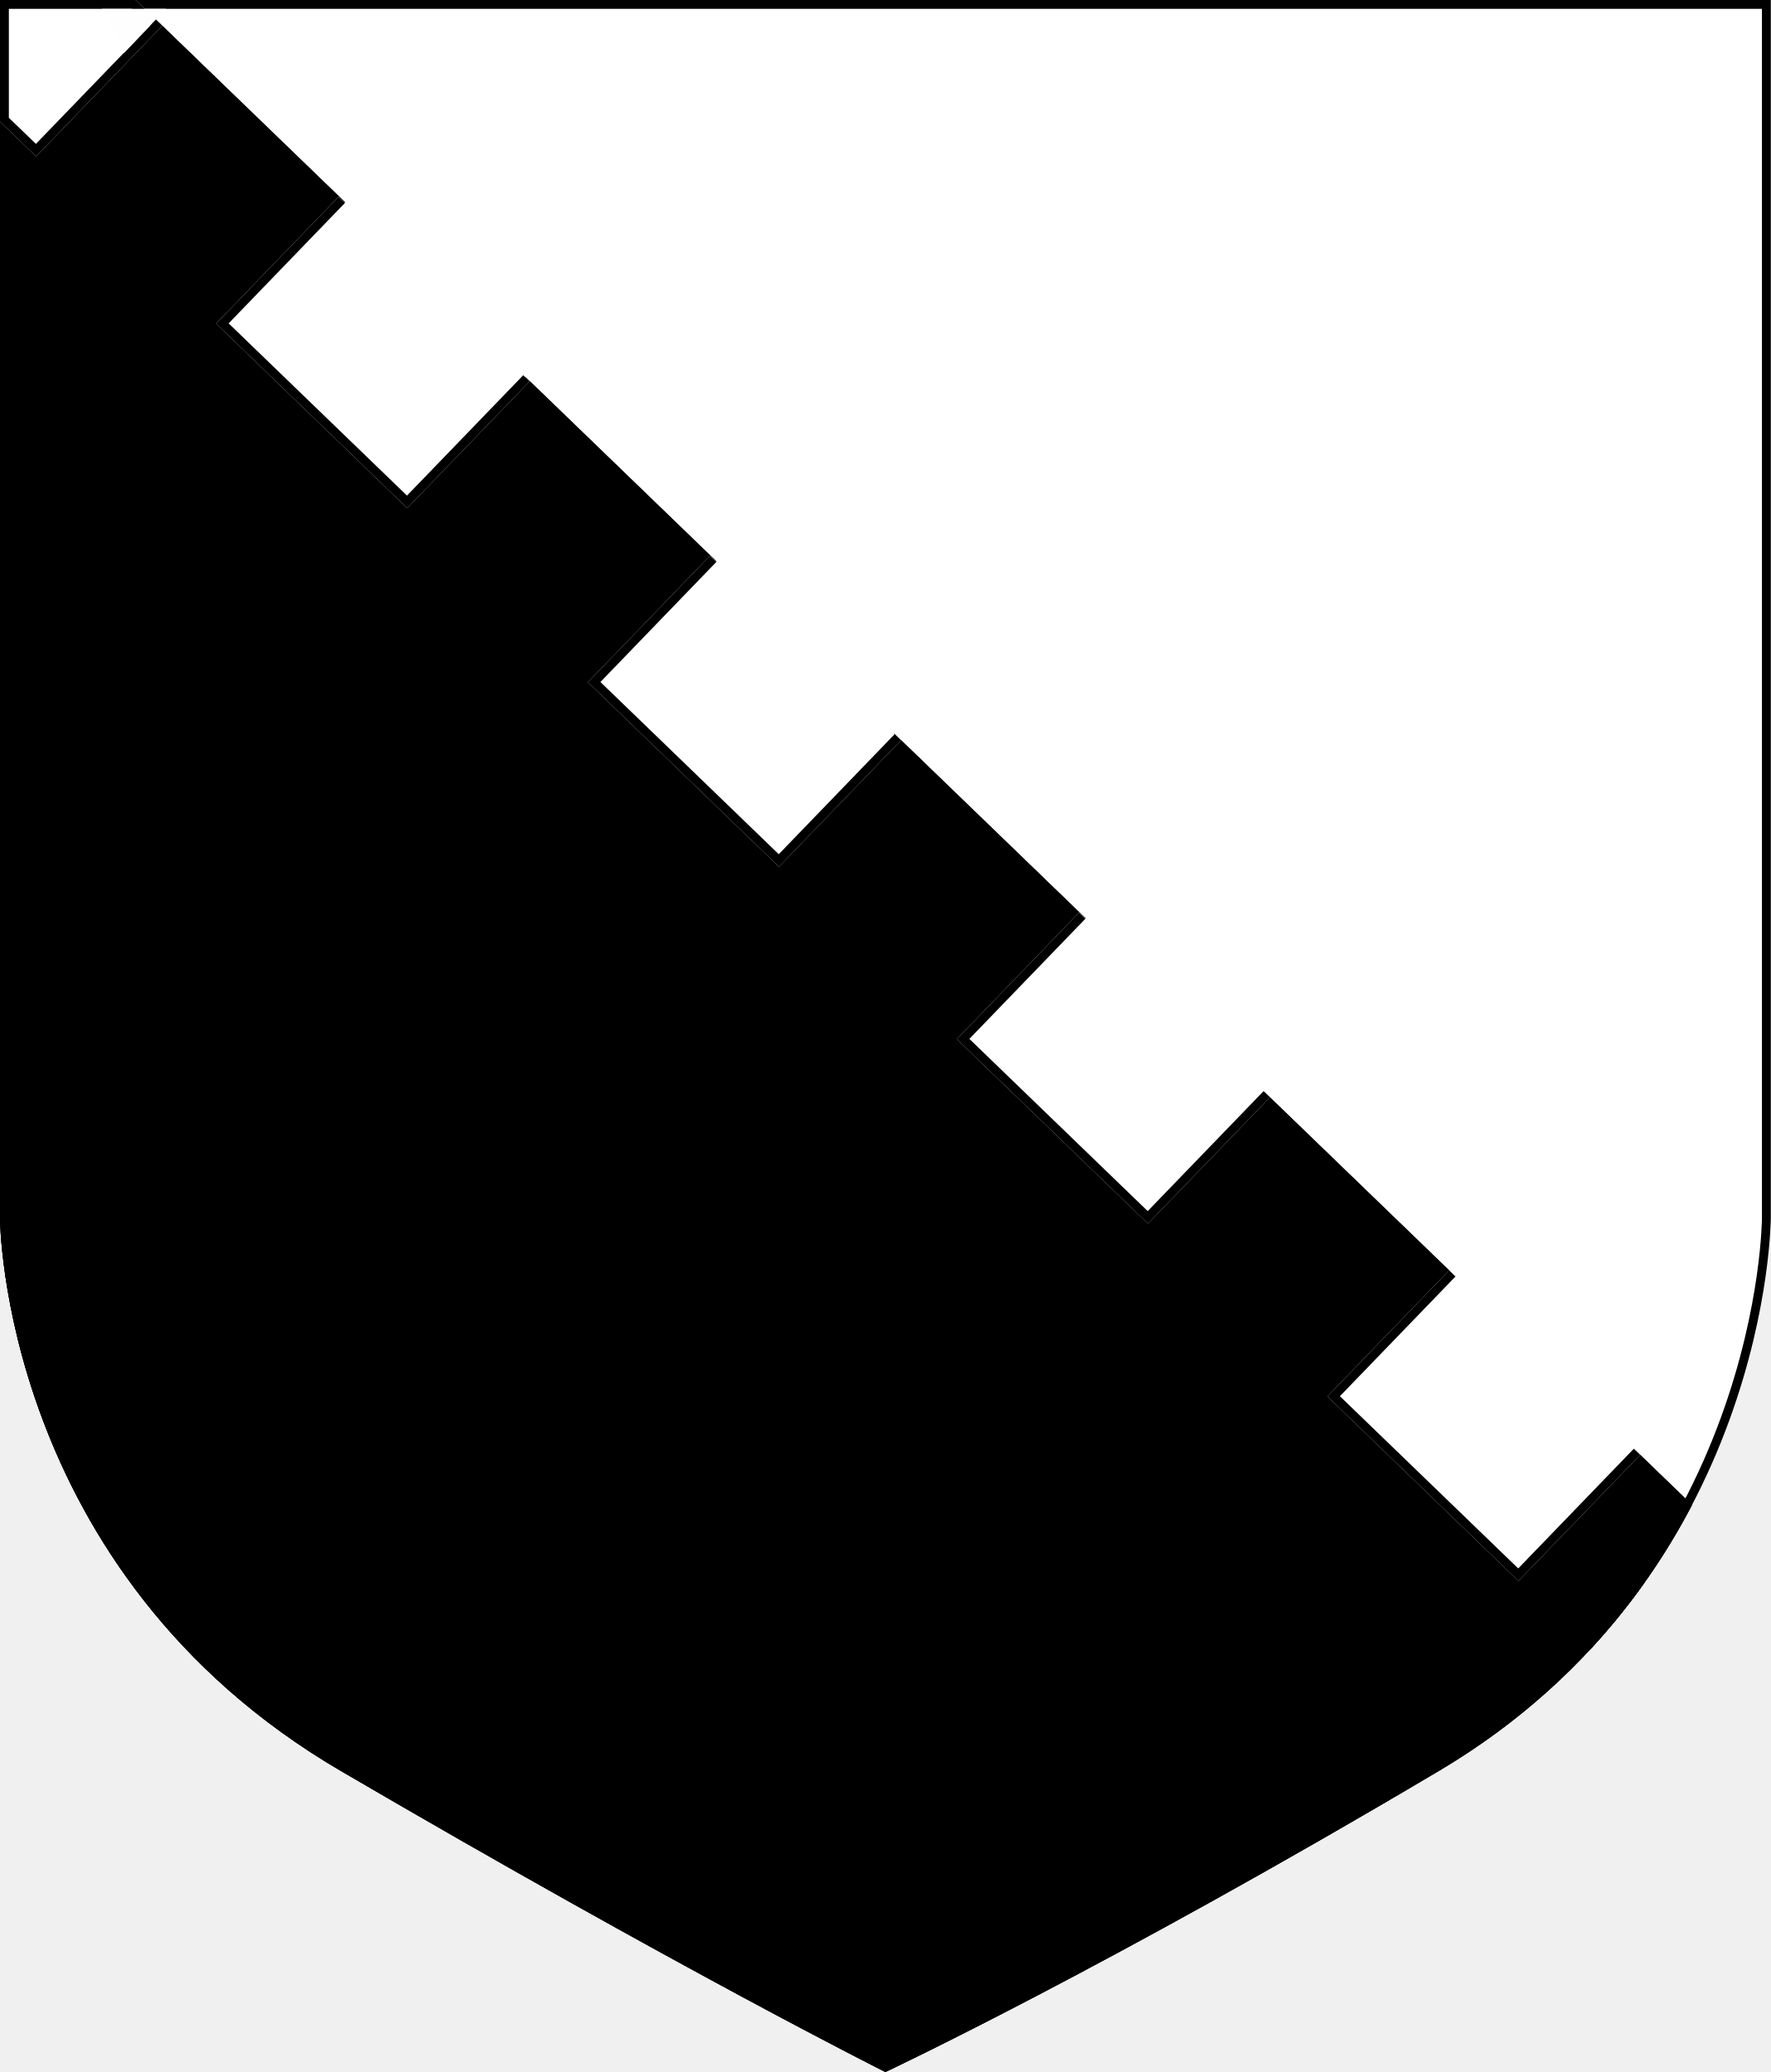
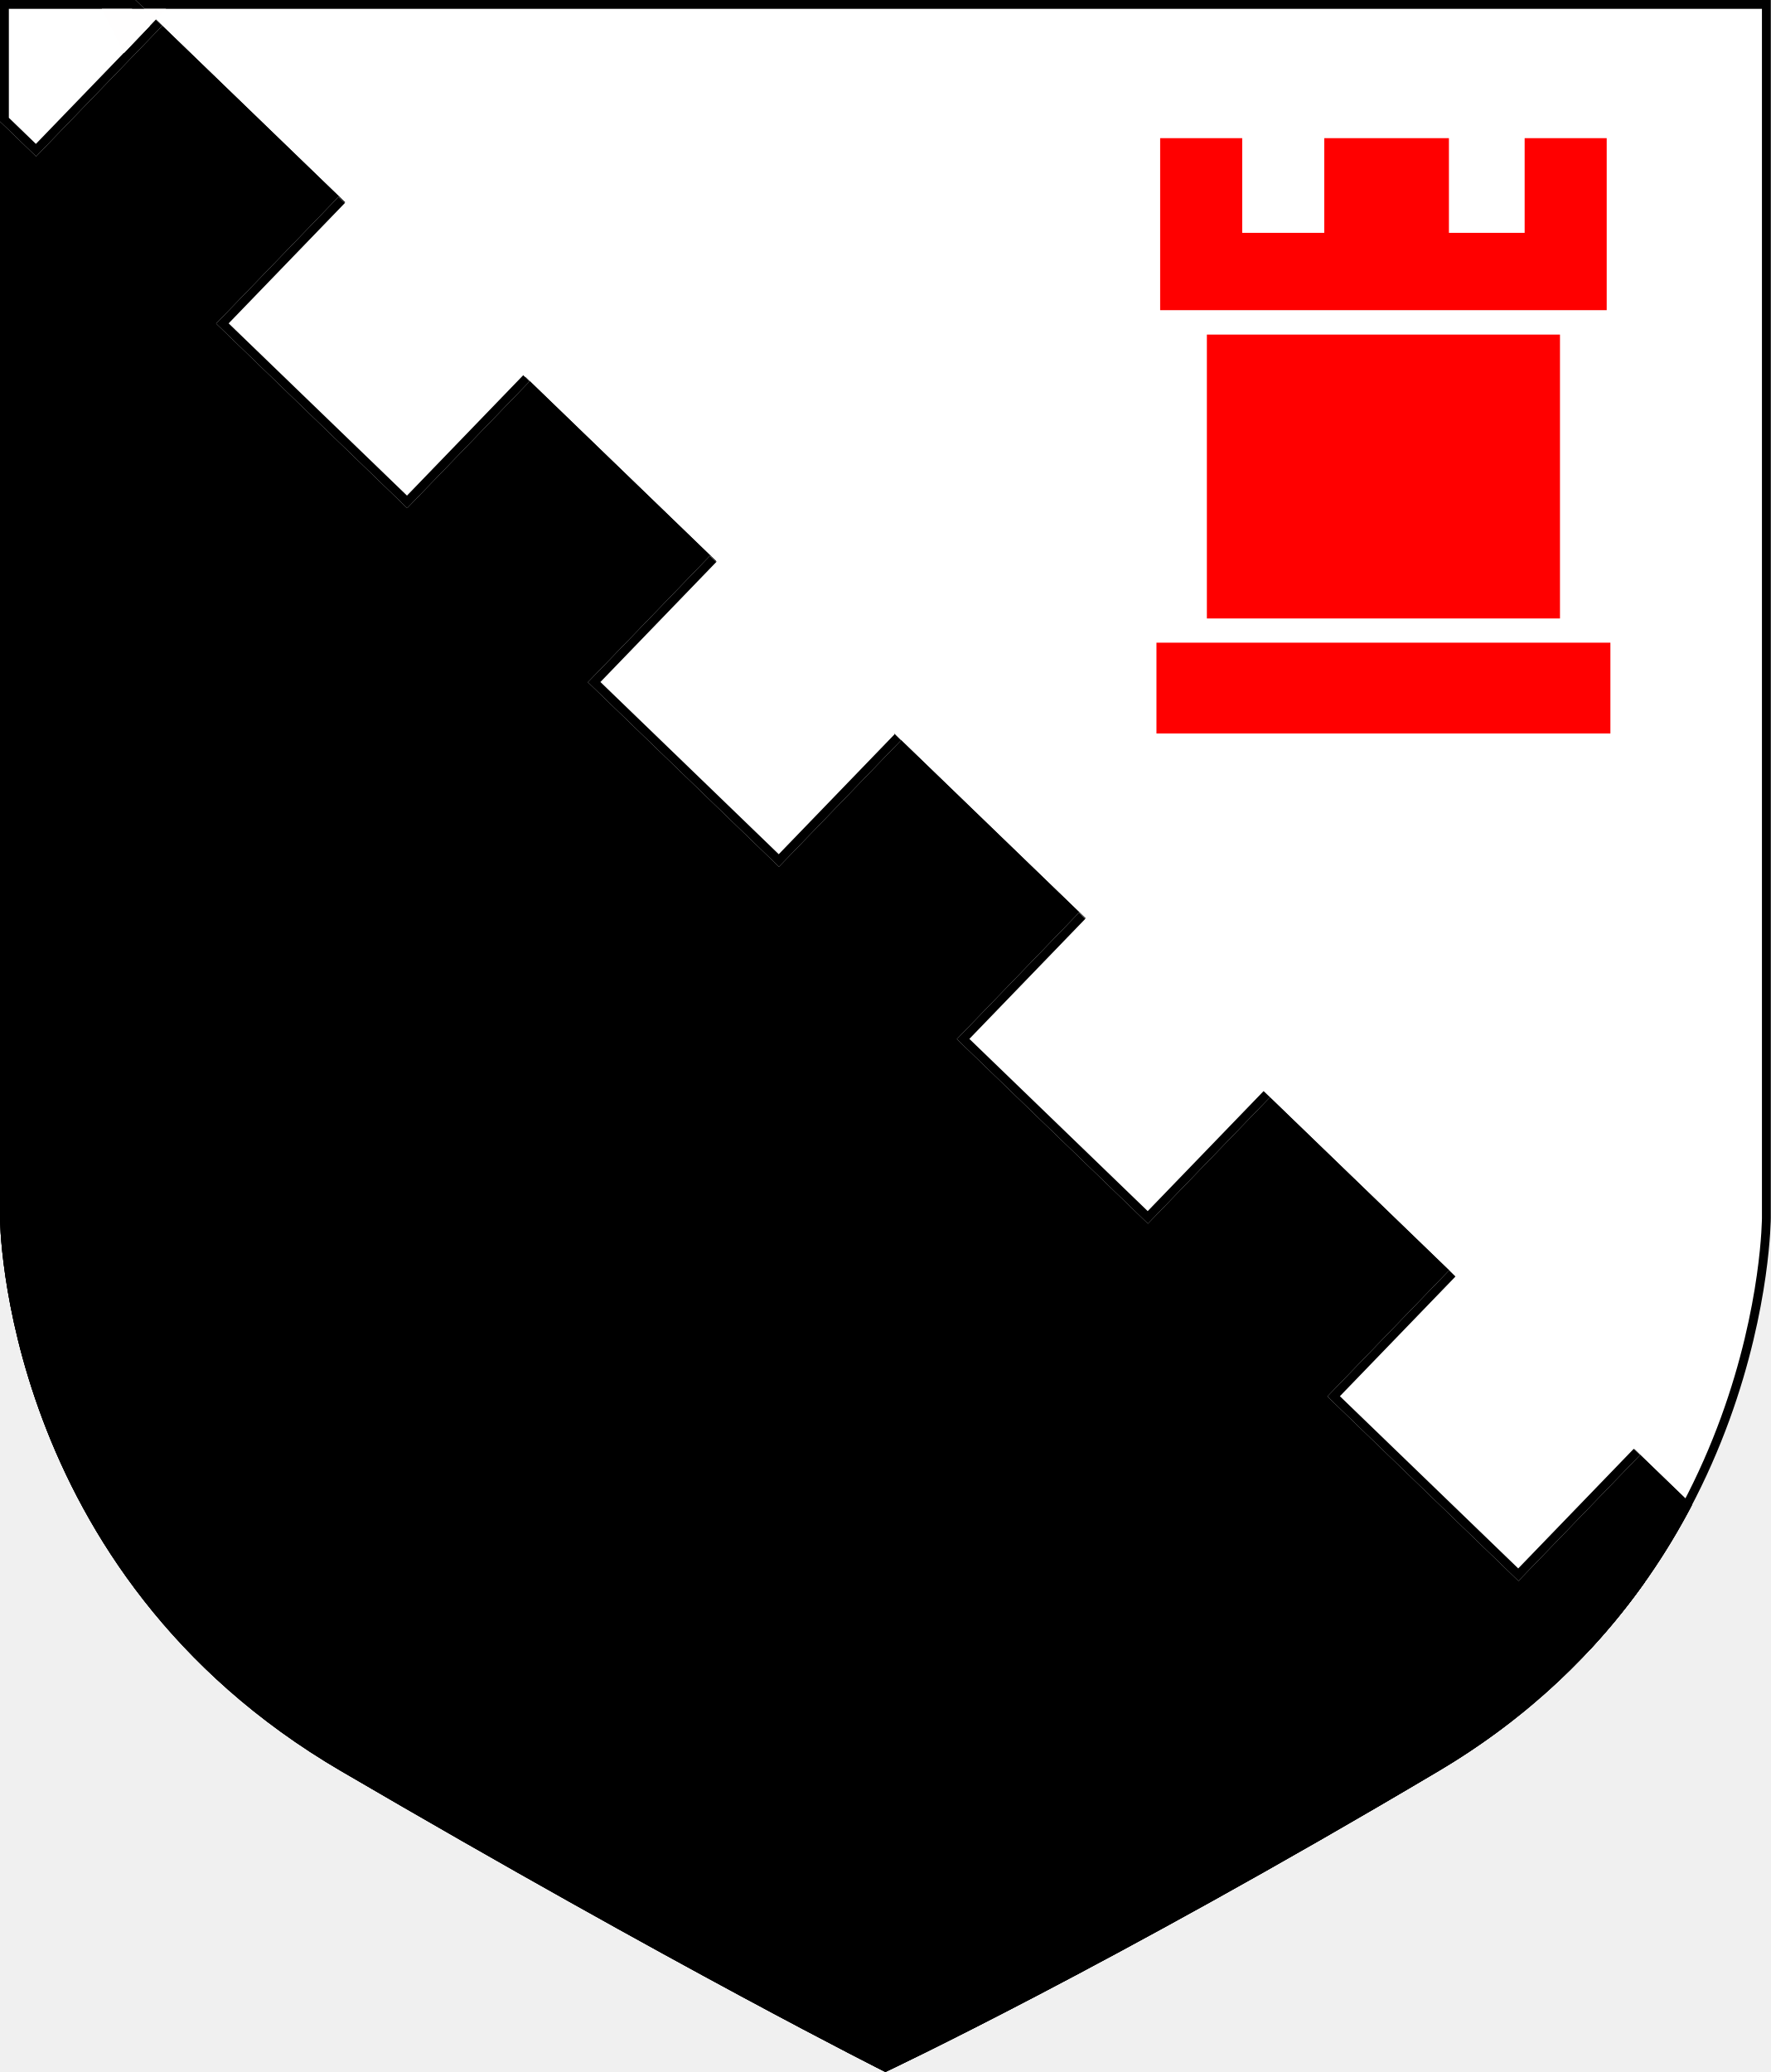
<svg xmlns="http://www.w3.org/2000/svg" width="400" height="468" viewBox="0 0 400 468" fill="none">
  <path d="M399 1V275.051C399 275.087 398.999 275.143 398.998 275.218C398.996 275.366 398.992 275.59 398.983 275.885C398.965 276.475 398.928 277.35 398.856 278.482C398.711 280.747 398.42 284.04 397.838 288.133C396.674 296.32 394.345 307.704 389.686 320.47C380.369 345.997 361.745 377.035 324.49 399.14C287.007 421.379 255.773 438.372 233.912 449.802C222.982 455.517 214.394 459.841 208.541 462.736C205.615 464.184 203.371 465.275 201.861 466.003C201.106 466.367 200.534 466.64 200.151 466.822C200.102 466.845 200.056 466.866 200.013 466.887C199.982 466.871 199.949 466.855 199.915 466.838C199.561 466.659 199.03 466.39 198.327 466.032C196.921 465.317 194.825 464.244 192.07 462.815C186.558 459.958 178.407 455.679 167.849 449.994C146.733 438.624 115.994 421.63 77.505 399.137C39.246 376.777 20.125 345.734 10.562 320.273C5.779 307.54 3.388 296.204 2.193 288.058C1.595 283.985 1.297 280.71 1.149 278.459C1.074 277.334 1.037 276.464 1.019 275.878C1.01 275.585 1.004 275.363 1.002 275.216C1.001 275.142 1.001 275.087 1 275.051V1H399Z" fill="white" stroke="black" stroke-width="2" />
  <mask id="path-2-inside-1_2014_144" fill="white">
    <path fill-rule="evenodd" clip-rule="evenodd" d="M0 2.337C0 1.457 1.054 1.006 1.691 1.613L371.191 354.205C371.388 354.394 371.5 354.655 371.5 354.928V357.426C360.653 372.726 345.678 387.732 325 400C250.047 444.472 200.063 467.97 200 468C199.953 467.976 153.961 444.977 77 400C0 355 0 275 0 275V2.337Z" />
  </mask>
  <path fill-rule="evenodd" clip-rule="evenodd" d="M0 2.337C0 1.457 1.054 1.006 1.691 1.613L371.191 354.205C371.388 354.394 371.5 354.655 371.5 354.928V357.426C360.653 372.726 345.678 387.732 325 400C250.047 444.472 200.063 467.97 200 468C199.953 467.976 153.961 444.977 77 400C0 355 0 275 0 275V2.337Z" fill="black" />
  <path d="M1.691 1.613L3.071 0.166L3.071 0.166L1.691 1.613ZM371.191 354.205L372.572 352.759L372.571 352.758L371.191 354.205ZM371.5 354.928H373.5V354.927L371.5 354.928ZM371.5 357.426L373.132 358.583L373.5 358.063V357.426H371.5ZM325 400L326.021 401.72V401.72L325 400ZM200 468L199.106 469.789L199.973 470.223L200.851 469.81L200 468ZM77 400L75.991 401.727H75.991L77 400ZM0 275H-2V275H0ZM0 2.337H2C2 3.216 0.947 3.668 0.31 3.06L1.691 1.613L3.071 0.166C1.162 -1.656 -2 -0.301 -2 2.337H0ZM1.691 1.613L0.31 3.06L369.81 355.652L371.191 354.205L372.571 352.758L3.071 0.166L1.691 1.613ZM371.191 354.205L369.809 355.652C369.613 355.464 369.5 355.203 369.5 354.929L371.5 354.928L373.5 354.927C373.5 354.106 373.163 353.324 372.572 352.759L371.191 354.205ZM371.5 354.928H369.5V357.426H371.5H373.5V354.928H371.5ZM371.5 357.426L369.869 356.269C359.17 371.358 344.398 386.165 323.98 398.28L325 400L326.021 401.72C346.957 389.298 362.135 374.093 373.132 358.583L371.5 357.426ZM325 400L323.98 398.28C249.094 442.712 199.169 466.181 199.149 466.19L200 468L200.851 469.81C200.957 469.76 251.001 446.232 326.021 401.72L325 400ZM200 468L200.895 466.211C200.881 466.204 154.927 443.225 78.009 398.273L77 400L75.991 401.727C152.994 446.729 199.025 469.749 199.106 469.789L200 468ZM77 400L78.009 398.273C39.99 376.054 20.999 345.218 11.498 319.922C6.744 307.267 4.369 296.004 3.182 287.913C2.589 283.869 2.294 280.621 2.146 278.394C2.073 277.28 2.036 276.422 2.018 275.846C2.009 275.559 2.005 275.342 2.002 275.2C2.001 275.129 2.001 275.076 2 275.043C2 275.026 2 275.014 2 275.007C2 275.003 2 275.001 2 275C2 274.999 2 274.999 2 274.999C2 274.999 2 275 0 275C-2 275 -2 275.001 -2 275.003C-2 275.004 -2 275.006 -2 275.007C-2 275.011 -2 275.016 -2 275.022C-2 275.034 -2 275.052 -1.999 275.073C-1.999 275.117 -1.998 275.18 -1.997 275.262C-1.995 275.425 -1.99 275.663 -1.98 275.972C-1.96 276.591 -1.922 277.496 -1.845 278.657C-1.691 280.981 -1.385 284.334 -0.775 288.493C0.444 296.809 2.881 308.358 7.753 321.328C17.502 347.282 37.01 378.946 75.991 401.727L77 400ZM0 275H2V2.337H0H-2V275H0Z" fill="black" mask="url(#path-2-inside-1_2014_144)" />
  <mask id="path-4-inside-2_2014_144" fill="white">
    <path d="M50.161 74.453L7 32.774L34.787 4L77.947 45.68L50.161 74.453Z" />
  </mask>
  <path d="M50.161 74.453L7 32.774L34.787 4L77.947 45.68L50.161 74.453Z" fill="black" />
  <path d="M34.787 4L36.176 2.561L34.737 1.172L33.348 2.611L34.787 4ZM77.947 45.68L79.386 47.069L80.775 45.63L79.336 44.241L77.947 45.68ZM7 32.774L8.439 34.163L36.225 5.389L34.787 4L33.348 2.611L5.562 31.384L7 32.774ZM34.787 4L33.397 5.439L76.558 47.118L77.947 45.68L79.336 44.241L36.176 2.561L34.787 4ZM77.947 45.68L76.508 44.29L48.722 73.064L50.161 74.453L51.599 75.843L79.386 47.069L77.947 45.68Z" fill="black" mask="url(#path-4-inside-2_2014_144)" />
  <mask id="path-6-inside-3_2014_144" fill="white">
    <path d="M134.161 155.453L91 113.774L118.671 85.12L161.831 126.8L134.161 155.453Z" />
  </mask>
  <path d="M134.161 155.453L91 113.774L118.671 85.12L161.831 126.8L134.161 155.453Z" fill="black" />
  <path d="M118.671 85.12L120.06 83.681L118.621 82.292L117.232 83.731L118.671 85.12ZM161.831 126.8L163.27 128.189L164.659 126.75L163.22 125.361L161.831 126.8ZM91 113.774L92.439 115.163L120.109 86.51L118.671 85.12L117.232 83.731L89.562 112.384L91 113.774ZM118.671 85.12L117.281 86.559L160.442 128.238L161.831 126.8L163.22 125.361L120.06 83.681L118.671 85.12ZM161.831 126.8L160.392 125.41L132.722 154.064L134.161 155.453L135.599 156.843L163.27 128.189L161.831 126.8Z" fill="black" mask="url(#path-6-inside-3_2014_144)" />
  <mask id="path-8-inside-4_2014_144" fill="white">
    <path d="M217.587 236.012L174.427 194.332L202.048 165.729L245.209 207.409L217.587 236.012Z" />
  </mask>
  <path d="M217.587 236.012L174.427 194.332L202.048 165.729L245.209 207.409L217.587 236.012Z" fill="black" />
  <path d="M202.048 165.729L203.438 164.29L201.999 162.901L200.61 164.34L202.048 165.729ZM245.209 207.409L246.647 208.798L248.037 207.359L246.598 205.97L245.209 207.409ZM174.427 194.332L175.865 195.722L203.487 167.118L202.048 165.729L200.61 164.34L172.988 192.943L174.427 194.332ZM202.048 165.729L200.659 167.168L243.819 208.847L245.209 207.409L246.598 205.97L203.438 164.29L202.048 165.729ZM245.209 207.409L243.77 206.019L216.148 234.623L217.587 236.012L219.026 237.401L246.647 208.798L245.209 207.409Z" fill="black" mask="url(#path-8-inside-4_2014_144)" />
  <mask id="path-10-inside-5_2014_144" fill="white">
    <path d="M301.2 316.784L258.04 275.105L285.572 246.595L328.732 288.274L301.2 316.784Z" />
  </mask>
  <path d="M301.2 316.784L258.04 275.105L285.572 246.595L328.732 288.274L301.2 316.784Z" fill="black" />
  <path d="M285.572 246.595L286.961 245.156L285.523 243.767L284.133 245.205L285.572 246.595ZM328.732 288.274L330.171 289.663L331.56 288.225L330.122 286.835L328.732 288.274ZM258.04 275.105L259.479 276.494L287.011 247.984L285.572 246.595L284.133 245.205L256.601 273.715L258.04 275.105ZM285.572 246.595L284.183 248.033L327.343 289.713L328.732 288.274L330.122 286.835L286.961 245.156L285.572 246.595ZM328.732 288.274L327.294 286.885L299.762 315.395L301.2 316.784L302.639 318.173L330.171 289.663L328.732 288.274Z" fill="black" mask="url(#path-10-inside-5_2014_144)" />
  <mask id="path-12-inside-6_2014_144" fill="white">
    <path d="M382.208 339.905C376.529 350.778 369.036 361.976 359.152 372.604L341.735 355.785L369.2 327.344L382.208 339.905Z" />
  </mask>
  <path d="M382.208 339.905C376.529 350.778 369.036 361.976 359.152 372.604L341.735 355.785L369.2 327.344L382.208 339.905Z" fill="black" />
  <path d="M382.208 339.905L383.981 340.831L384.673 339.506L383.597 338.467L382.208 339.905ZM359.152 372.604L357.763 374.043L359.229 375.459L360.617 373.966L359.152 372.604ZM341.735 355.785L340.297 354.396L338.907 355.835L340.346 357.224L341.735 355.785ZM369.2 327.344L370.59 325.905L369.151 324.516L367.761 325.954L369.2 327.344ZM382.208 339.905L380.435 338.979C374.83 349.711 367.437 360.759 357.688 371.243L359.152 372.604L360.617 373.966C370.635 363.193 378.228 351.844 383.981 340.831L382.208 339.905ZM359.152 372.604L360.542 371.166L343.125 354.346L341.735 355.785L340.346 357.224L357.763 374.043L359.152 372.604ZM341.735 355.785L343.174 357.174L370.639 328.733L369.2 327.344L367.761 325.954L340.297 354.396L341.735 355.785ZM369.2 327.344L367.811 328.782L380.819 341.344L382.208 339.905L383.597 338.467L370.59 325.905L369.2 327.344Z" fill="black" mask="url(#path-12-inside-6_2014_144)" />
  <path d="M346.499 353.5L360.499 368L356.999 372L342.499 357.5L346.499 353.5Z" fill="black" />
  <mask id="path-15-inside-7_2014_144" fill="white">
    <path d="M76.489 44.437L119.65 86.117L91.981 114.769L48.821 73.089L76.489 44.437Z" />
  </mask>
  <path d="M76.489 44.437L119.65 86.117L91.981 114.769L48.821 73.089L76.489 44.437Z" fill="white" />
  <path d="M91.981 114.769L90.592 116.208L92.03 117.597L93.42 116.158L91.981 114.769ZM48.821 73.089L47.382 71.7L45.992 73.139L47.431 74.528L48.821 73.089ZM119.65 86.117L118.211 84.728L90.542 113.38L91.981 114.769L93.42 116.158L121.088 87.506L119.65 86.117ZM91.981 114.769L93.37 113.33L50.21 71.651L48.821 73.089L47.431 74.528L90.592 116.208L91.981 114.769ZM48.821 73.089L50.259 74.479L77.928 45.827L76.489 44.437L75.051 43.048L47.382 71.7L48.821 73.089Z" fill="black" mask="url(#path-15-inside-7_2014_144)" />
  <mask id="path-17-inside-8_2014_144" fill="white">
    <path d="M160.383 125.525L203.543 167.205L175.958 195.77L132.798 154.09L160.383 125.525Z" />
  </mask>
  <path d="M160.383 125.525L203.543 167.205L175.958 195.77L132.798 154.09L160.383 125.525Z" fill="white" />
  <path d="M175.958 195.77L174.569 197.209L176.008 198.598L177.397 197.159L175.958 195.77ZM132.798 154.09L131.359 152.701L129.97 154.14L131.409 155.529L132.798 154.09ZM203.543 167.205L202.105 165.815L174.52 194.381L175.958 195.77L177.397 197.159L204.982 168.594L203.543 167.205ZM175.958 195.77L177.348 194.331L134.187 152.652L132.798 154.09L131.409 155.529L174.569 197.209L175.958 195.77ZM132.798 154.09L134.237 155.48L161.822 126.914L160.383 125.525L158.944 124.136L131.359 152.701L132.798 154.09Z" fill="black" mask="url(#path-17-inside-8_2014_144)" />
  <mask id="path-19-inside-9_2014_144" fill="white">
    <path d="M243.726 206.137L286.887 247.816L259.302 276.381L216.141 234.702L243.726 206.137Z" />
  </mask>
  <path d="M243.726 206.137L286.887 247.816L259.302 276.381L216.141 234.702L243.726 206.137Z" fill="white" />
  <path d="M259.302 276.381L257.912 277.82L259.351 279.209L260.74 277.771L259.302 276.381ZM216.141 234.702L214.703 233.313L213.313 234.751L214.752 236.141L216.141 234.702ZM286.887 247.816L285.448 246.427L257.863 274.992L259.302 276.381L260.74 277.771L288.325 249.205L286.887 247.816ZM259.302 276.381L260.691 274.943L217.531 233.263L216.141 234.702L214.752 236.141L257.912 277.82L259.302 276.381ZM216.141 234.702L217.58 236.091L245.165 207.526L243.726 206.137L242.288 204.747L214.703 233.313L216.141 234.702Z" fill="black" mask="url(#path-19-inside-9_2014_144)" />
  <mask id="path-21-inside-10_2014_144" fill="white">
    <path d="M327.335 286.934L370.495 328.613L342.998 357.088L299.838 315.408L327.335 286.934Z" />
  </mask>
  <path d="M327.335 286.934L370.495 328.613L342.998 357.088L299.838 315.408L327.335 286.934Z" fill="white" />
  <path d="M342.998 357.088L341.609 358.527L343.047 359.916L344.437 358.477L342.998 357.088ZM299.838 315.408L298.399 314.019L297.01 315.458L298.448 316.847L299.838 315.408ZM370.495 328.613L369.057 327.224L341.559 355.699L342.998 357.088L344.437 358.477L371.934 330.003L370.495 328.613ZM342.998 357.088L344.387 355.649L301.227 313.97L299.838 315.408L298.448 316.847L341.609 358.527L342.998 357.088ZM299.838 315.408L301.276 316.798L328.774 288.323L327.335 286.934L325.896 285.545L298.399 314.019L299.838 315.408Z" fill="black" mask="url(#path-21-inside-10_2014_144)" />
  <mask id="path-23-inside-11_2014_144" fill="white">
    <path d="M36.647 5.832L8.159 35.331L0 27.451V0H30.607L36.647 5.832Z" />
  </mask>
  <path d="M36.647 5.832L8.159 35.331L0 27.451V0H30.607L36.647 5.832Z" fill="white" />
  <path d="M36.647 5.832L38.085 7.221L39.474 5.783L38.036 4.393L36.647 5.832ZM8.159 35.331L6.77 36.77L8.208 38.159L9.598 36.721L8.159 35.331ZM0 27.451H-2V28.3L-1.389 28.89L0 27.451ZM0 0V-2H-2V0H0ZM30.607 0L31.997 -1.439L31.416 -2H30.607V0ZM36.647 5.832L35.208 4.443L6.721 33.942L8.159 35.331L9.598 36.721L38.085 7.221L36.647 5.832ZM8.159 35.331L9.549 33.893L1.389 26.013L0 27.451L-1.389 28.89L6.77 36.77L8.159 35.331ZM0 27.451H2V0H0H-2V27.451H0ZM0 0V2H30.607V0V-2H0V0ZM30.607 0L29.218 1.439L35.257 7.271L36.647 5.832L38.036 4.393L31.997 -1.439L30.607 0Z" fill="black" mask="url(#path-23-inside-11_2014_144)" />
  <path d="M37.499 2L27.999 12L22.999 2H37.499Z" fill="#FFFEFE" />
+   <path d="M363.769 165.669H261.229V145.161H363.769V165.669ZM344.399 52.592H327.292V31.206H299.131V52.592H280.599V31.206H262.063V70.058H362.935V31.206H344.399V52.592ZM352.38 75.571H272.618V139.693H352.38V75.571Z" fill="#FF0000" />
</svg>
